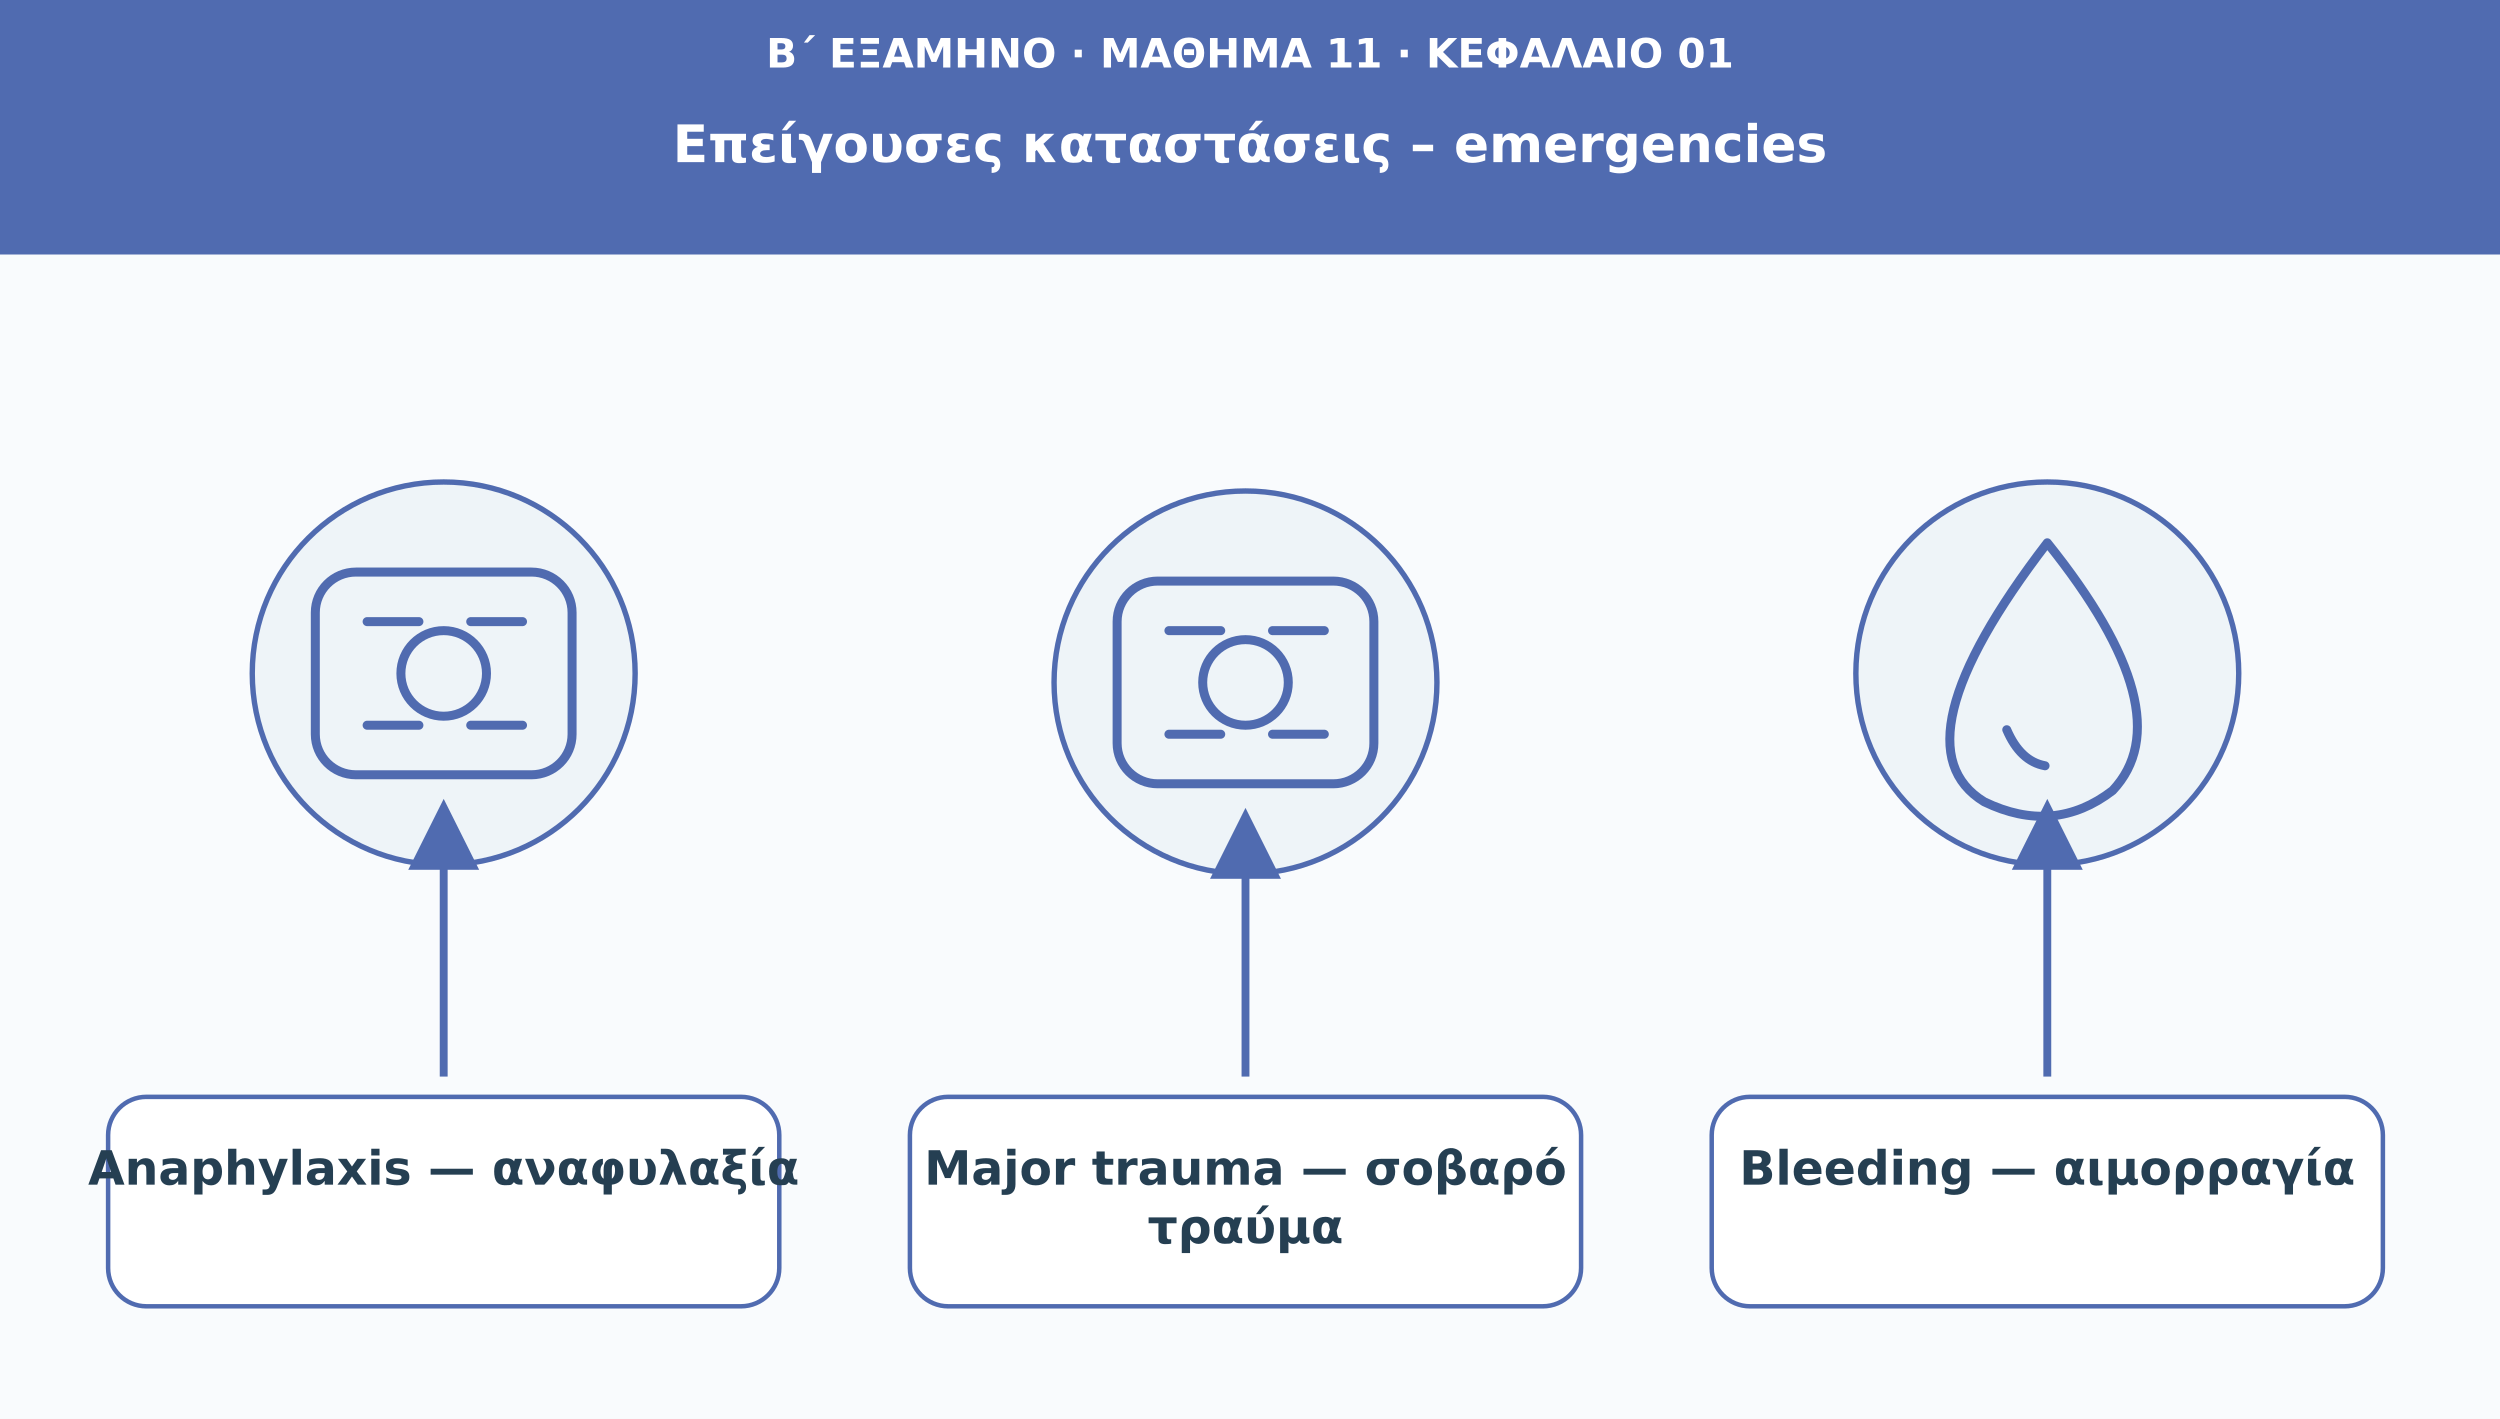
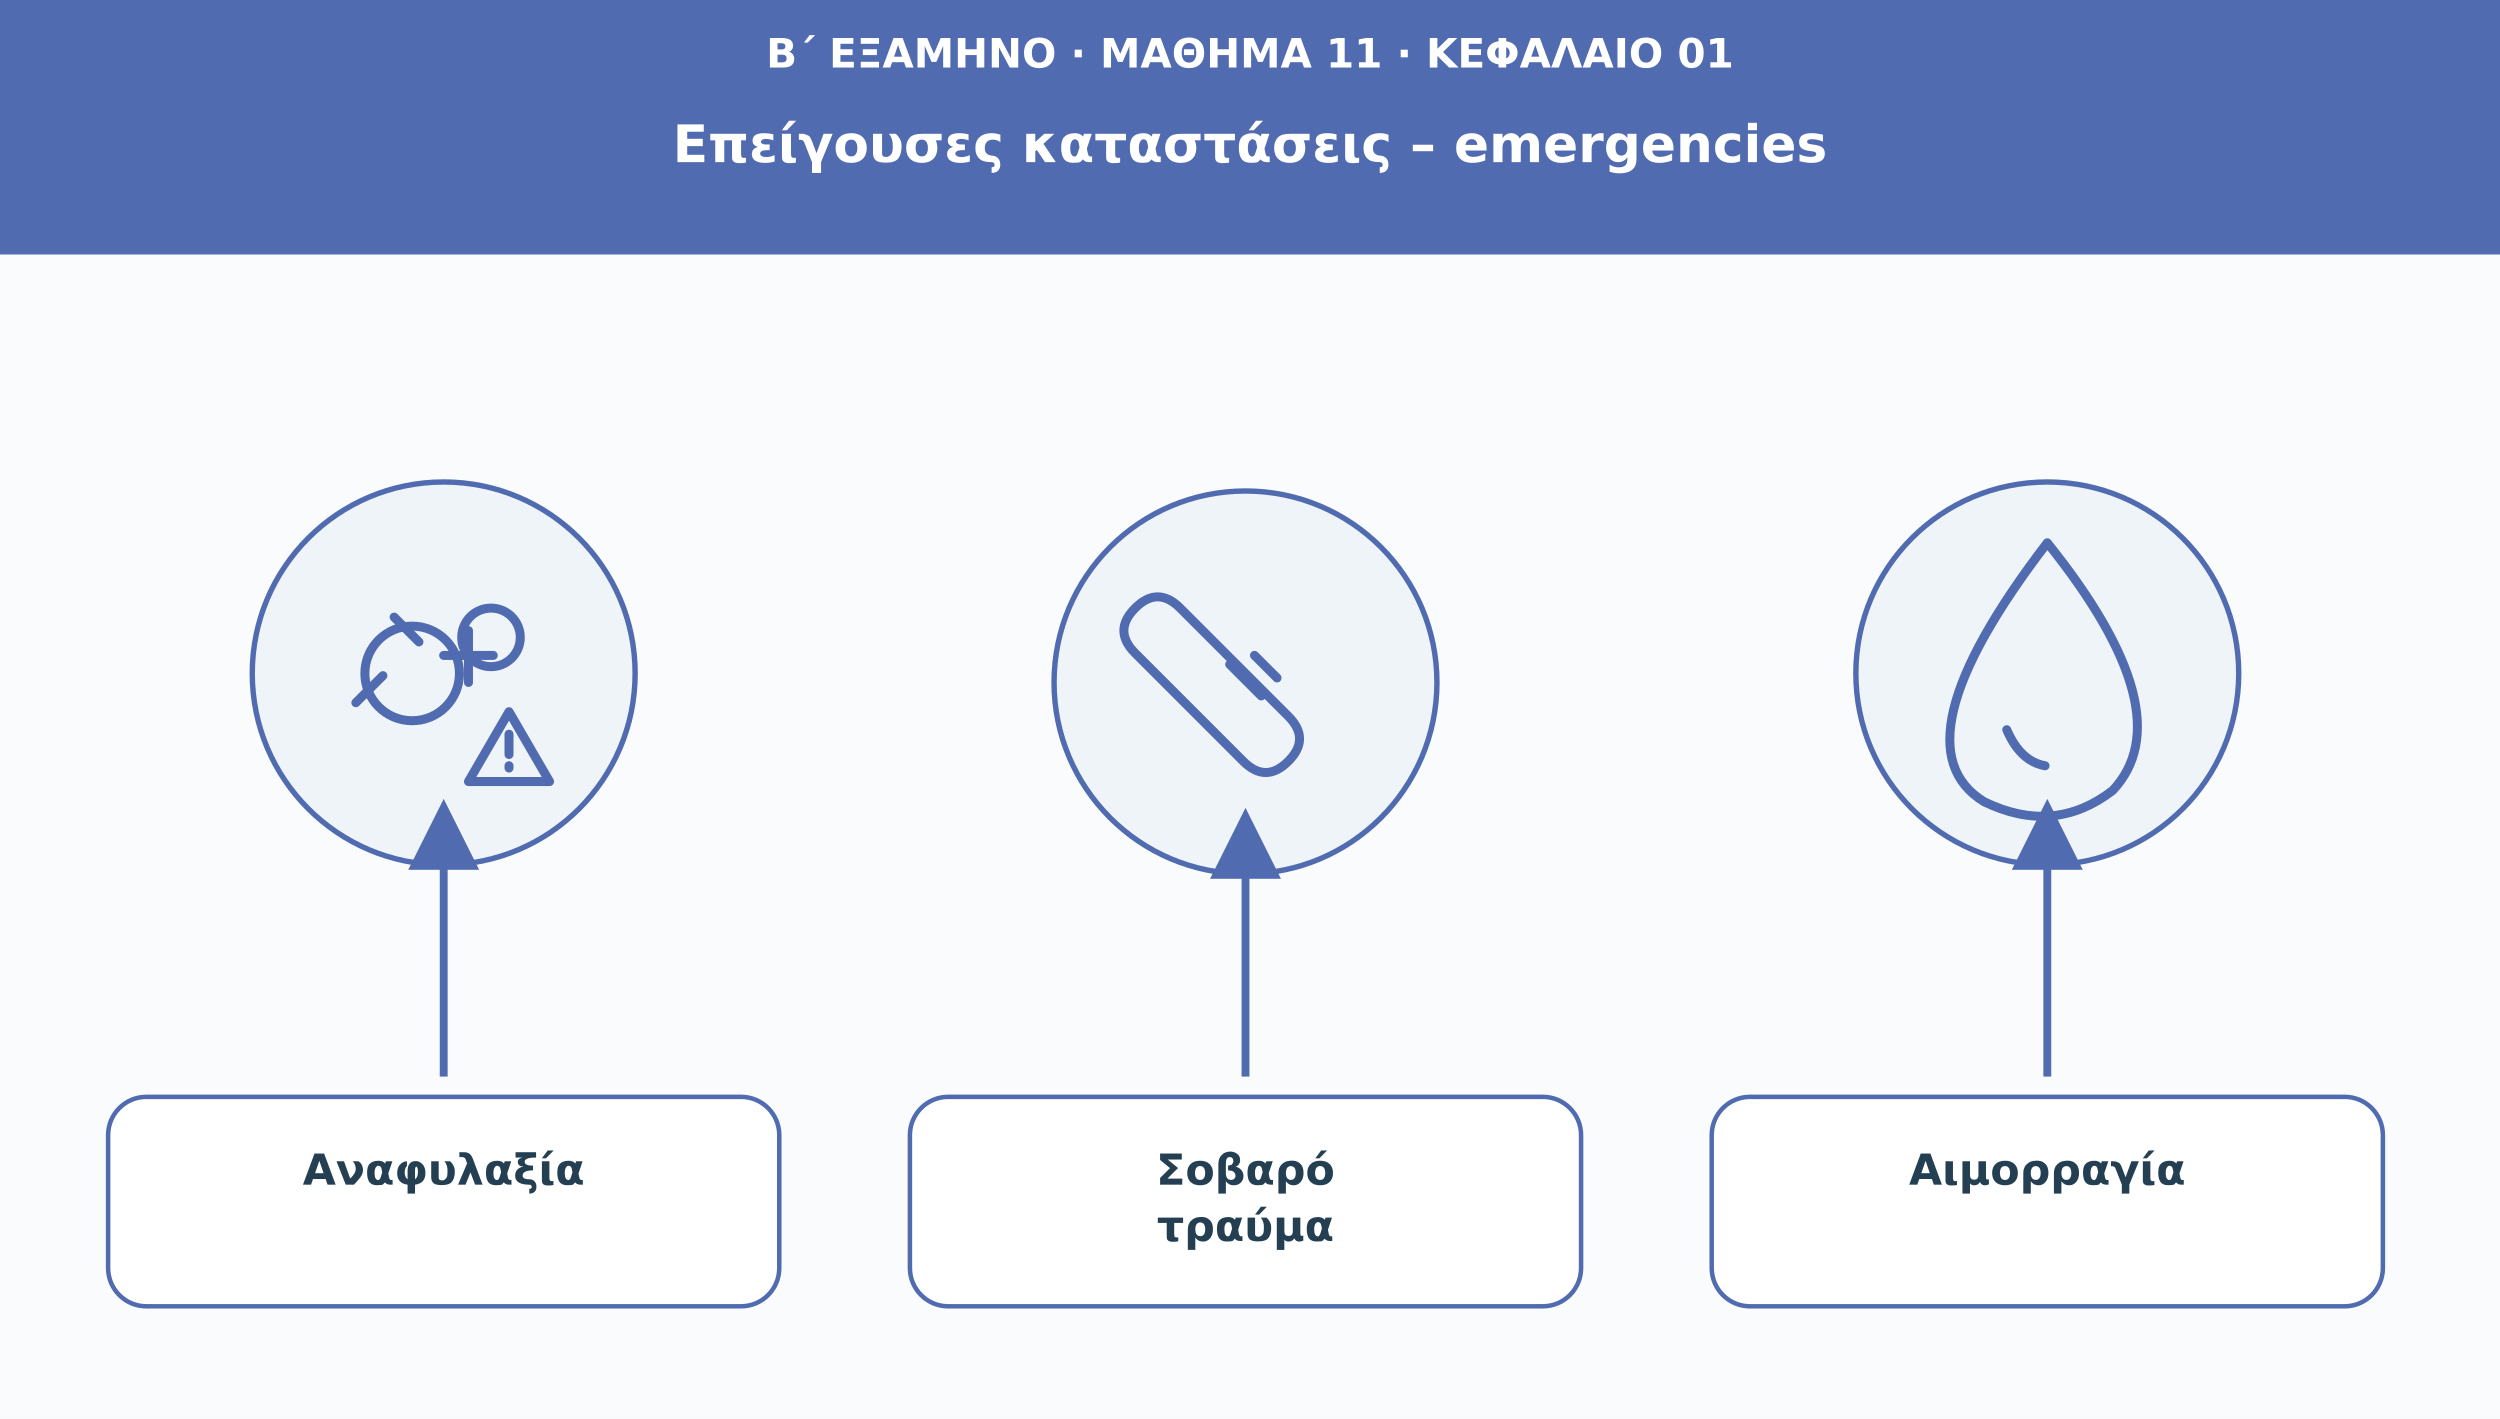
<svg xmlns="http://www.w3.org/2000/svg" viewBox="0 0 1110 630" role="img" aria-labelledby="t d">
  <defs>
    <marker id="arr" viewBox="0 0 10 10" markerWidth="9" markerHeight="9" refX="8" refY="5" orient="auto">
      <path d="M0 0L10 5L0 10Z" fill="#506bb0" />
    </marker>
  </defs>
  <rect width="1110" height="630" fill="#f9fbfd" />
  <rect width="1110" height="113" fill="#506bb0" />
  <text x="555" y="30" font-family="DejaVu Sans,Arial,sans-serif" font-size="18" fill="#ffffff" font-weight="690" text-anchor="middle">Β΄ ΕΞΑΜΗΝΟ · ΜΑΘΗΜΑ 11 · ΚΕΦΑΛΑΙΟ 01</text>
  <text x="555" y="72" font-family="DejaVu Sans,Arial,sans-serif" font-size="23" fill="#ffffff" font-weight="720" text-anchor="middle">Επείγουσες καταστάσεις – emergencies</text>
  <circle cx="197" cy="299" r="85" fill="#eef4f8" stroke="#506bb0" stroke-width="2.4" />
  <g transform="translate(197 299)" fill="none" stroke="#506bb0" stroke-width="4" stroke-linecap="round" stroke-linejoin="round">
-     <rect x="-57" y="-45" width="114" height="90" rx="18" />
-     <circle r="19" />
-     <path d="M-34-23h23m23 0h23m-69 46h23m23 0h23" />
+     <circle cx="-14" cy="0" r="21" />
+     <circle cx="21" cy="-16" r="13" />
+     <path d="m-22-25 11 11m-28 27 12-12m38-20v23m-11-12h22" />
+     <path d="M29 17 47 48H11Z" />
+     <path d="M29 27v9m0 5v1" />
  </g>
  <path d="M197 478L197 361" stroke="#506bb0" stroke-width="3.5" marker-end="url(#arr)" />
  <rect x="48" y="487" width="298" height="93" rx="17" fill="#ffffff" stroke="#506bb0" stroke-width="2" />
-   <text x="197" y="526" font-family="DejaVu Sans,Arial,sans-serif" font-size="21" fill="#253f52" font-weight="700" text-anchor="middle">Anaphylaxis — αναφυλαξία</text>
  <circle cx="553" cy="303" r="85" fill="#eef4f8" stroke="#506bb0" stroke-width="2.4" />
  <g transform="translate(553 303)" fill="none" stroke="#506bb0" stroke-width="4" stroke-linecap="round" stroke-linejoin="round">
-     <rect x="-57" y="-45" width="114" height="90" rx="18" />
-     <circle r="19" />
-     <path d="M-34-23h23m23 0h23m-69 46h23m23 0h23" />
+     <path d="M-29-33q-10-10-20 0t0 20l48 48q10 10 20 0t0-20l-48-48Z" />
+     <path d="m-7-8 14 14m-3-18 10 10" />
  </g>
  <path d="M553 478L553 365" stroke="#506bb0" stroke-width="3.5" marker-end="url(#arr)" />
  <rect x="404" y="487" width="298" height="93" rx="17" fill="#ffffff" stroke="#506bb0" stroke-width="2" />
-   <text x="553" y="526" font-family="DejaVu Sans,Arial,sans-serif" font-size="21" fill="#253f52" font-weight="700" text-anchor="middle">Major trauma — σοβαρό</text>
-   <text x="553" y="552" font-family="DejaVu Sans,Arial,sans-serif" font-size="21" fill="#253f52" font-weight="700" text-anchor="middle">τραύμα</text>
  <circle cx="909" cy="299" r="85" fill="#eef4f8" stroke="#506bb0" stroke-width="2.4" />
  <g transform="translate(909 299)" fill="none" stroke="#506bb0" stroke-width="4" stroke-linecap="round" stroke-linejoin="round">
    <path d="M0-58q-69 90-28 115q31 15 57-5q32-34-29-110Z" />
    <path d="M-18 25q6 14 17 16" />
  </g>
  <path d="M909 478L909 361" stroke="#506bb0" stroke-width="3.5" marker-end="url(#arr)" />
  <rect x="760" y="487" width="298" height="93" rx="17" fill="#ffffff" stroke="#506bb0" stroke-width="2" />
-   <text x="909" y="526" font-family="DejaVu Sans,Arial,sans-serif" font-size="21" fill="#253f52" font-weight="700" text-anchor="middle">Bleeding — αιμορραγία</text>
+   <text x="197" y="526" font-family="DejaVu Sans,Arial,sans-serif" font-size="19" fill="#253f52" font-weight="700" text-anchor="middle">Αναφυλαξία</text>
+   <text x="553" y="526" font-family="DejaVu Sans,Arial,sans-serif" font-size="19" fill="#253f52" font-weight="700" text-anchor="middle">Σοβαρό</text>
+   <text x="553" y="551" font-family="DejaVu Sans,Arial,sans-serif" font-size="19" fill="#253f52" font-weight="700" text-anchor="middle">τραύμα</text>
+   <text x="909" y="526" font-family="DejaVu Sans,Arial,sans-serif" font-size="19" fill="#253f52" font-weight="700" text-anchor="middle">Αιμορραγία</text>
</svg>
